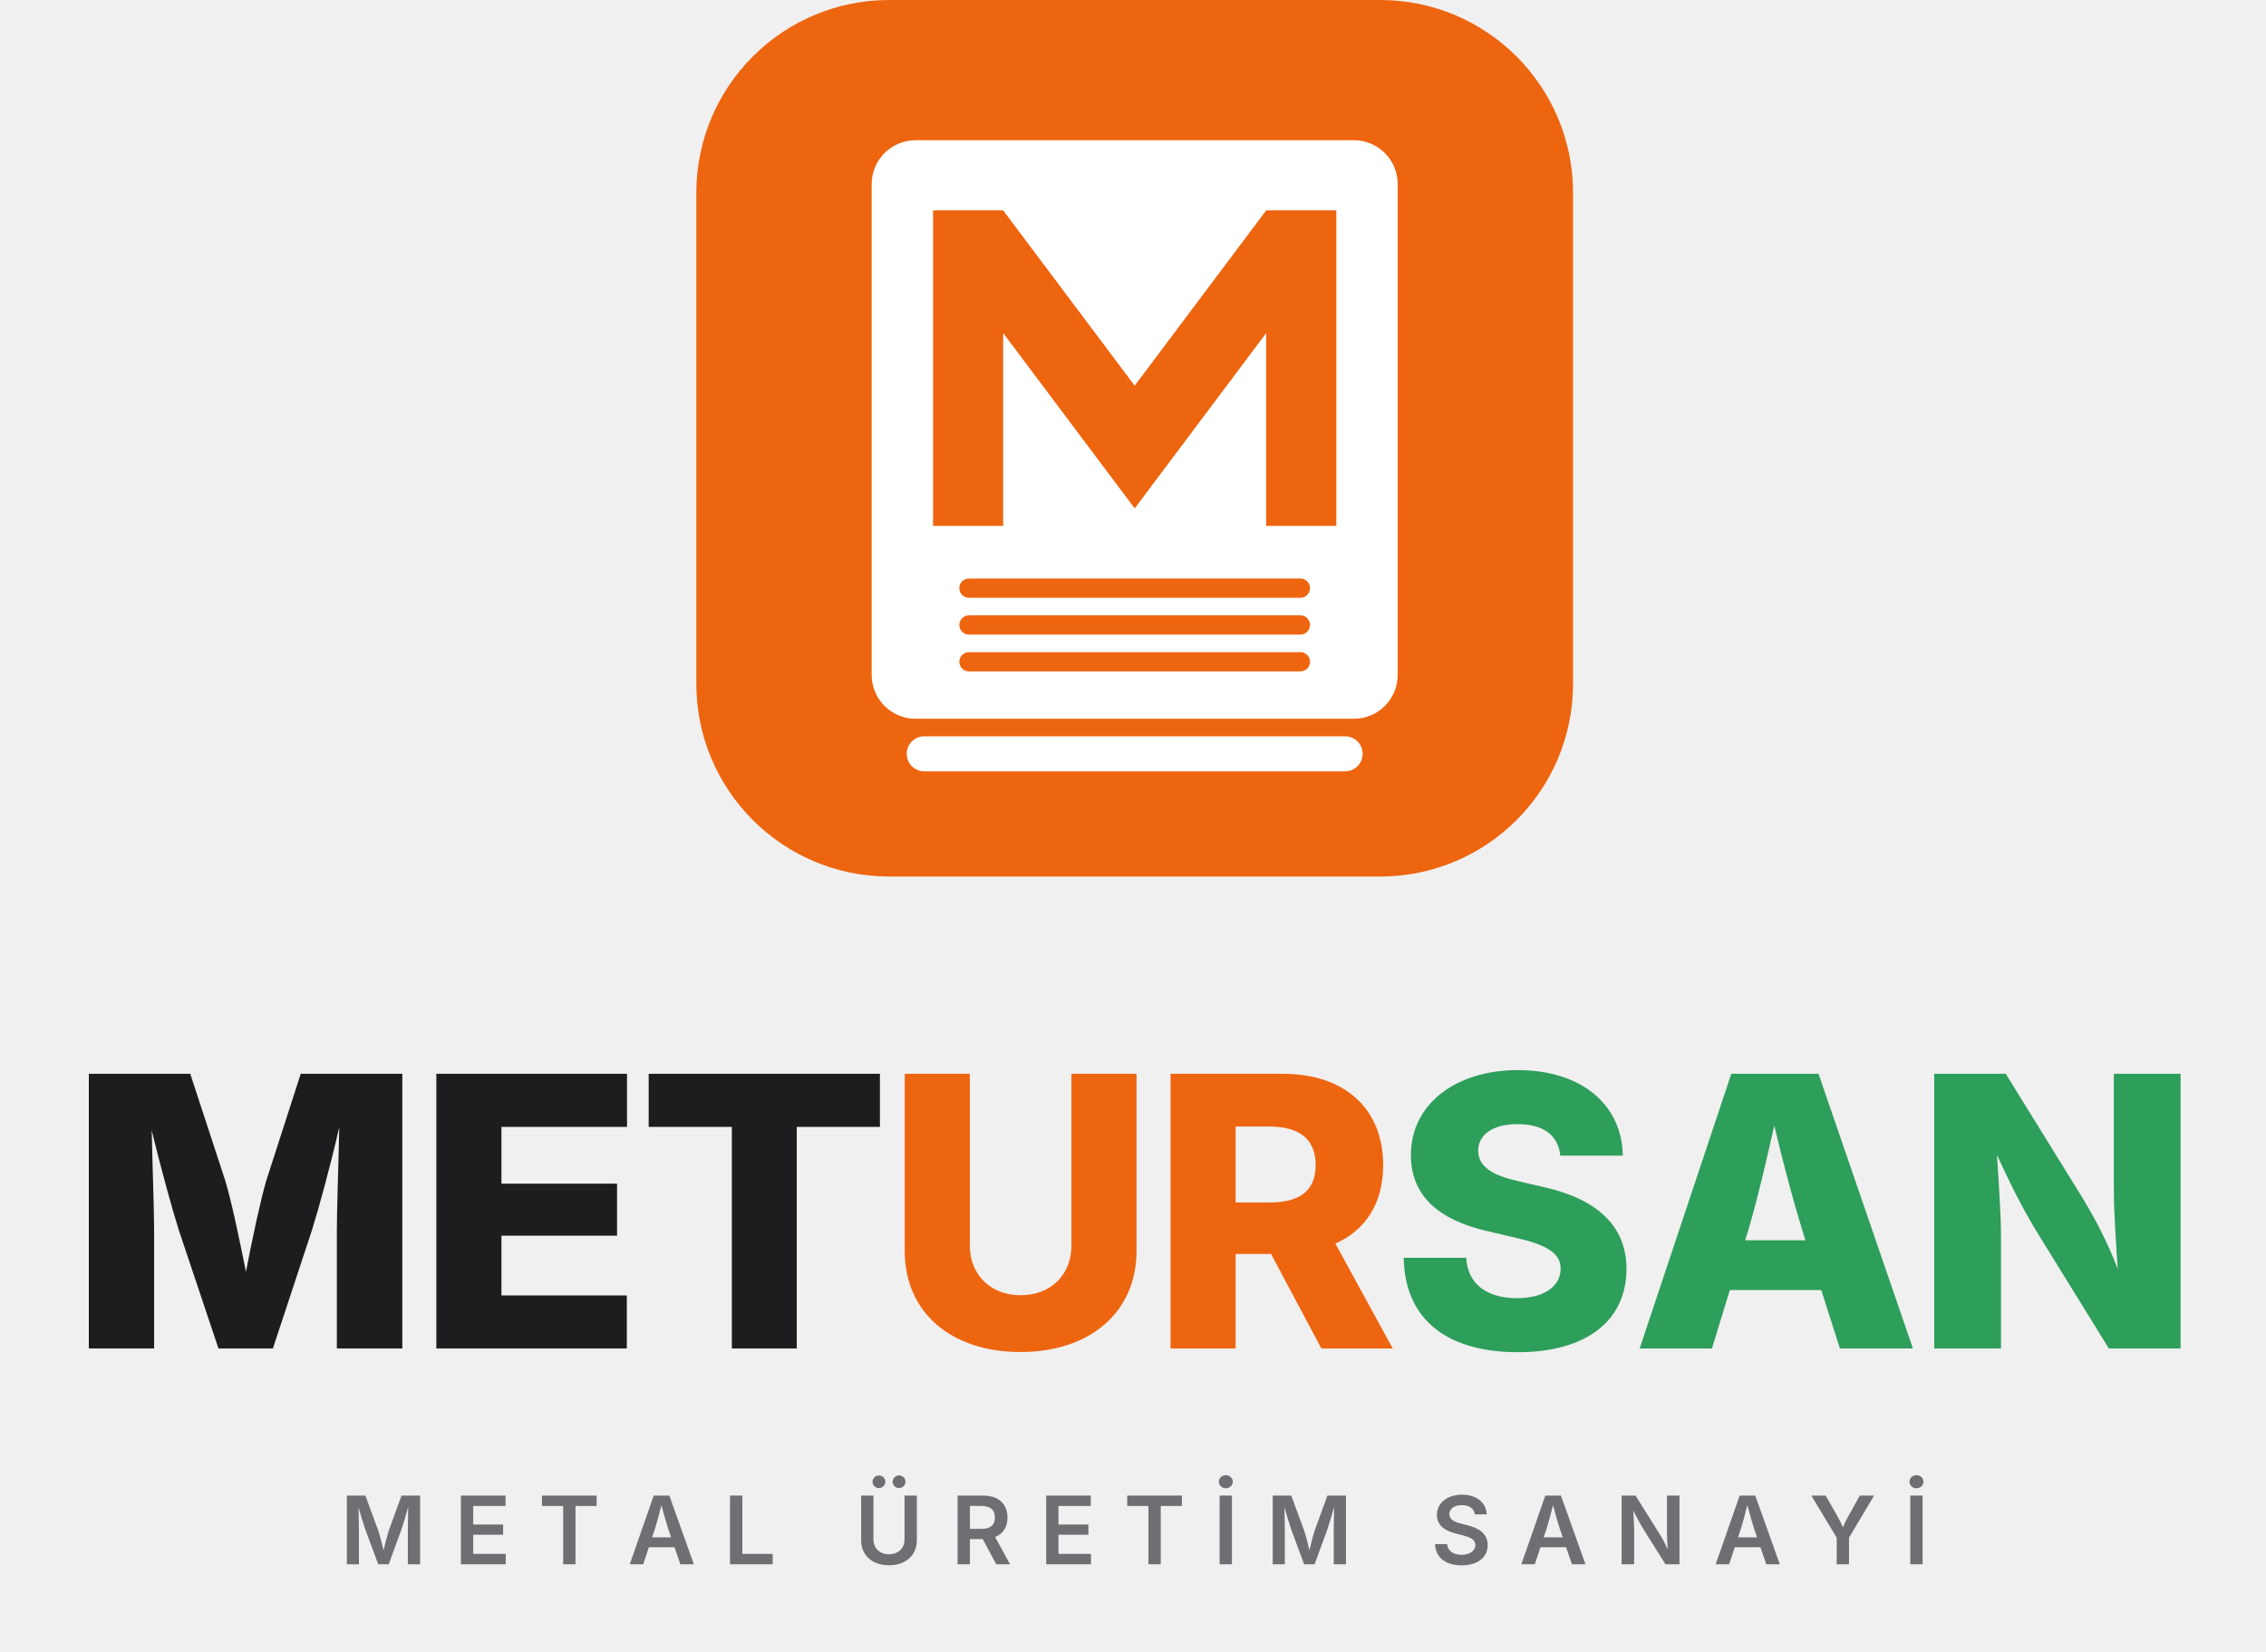
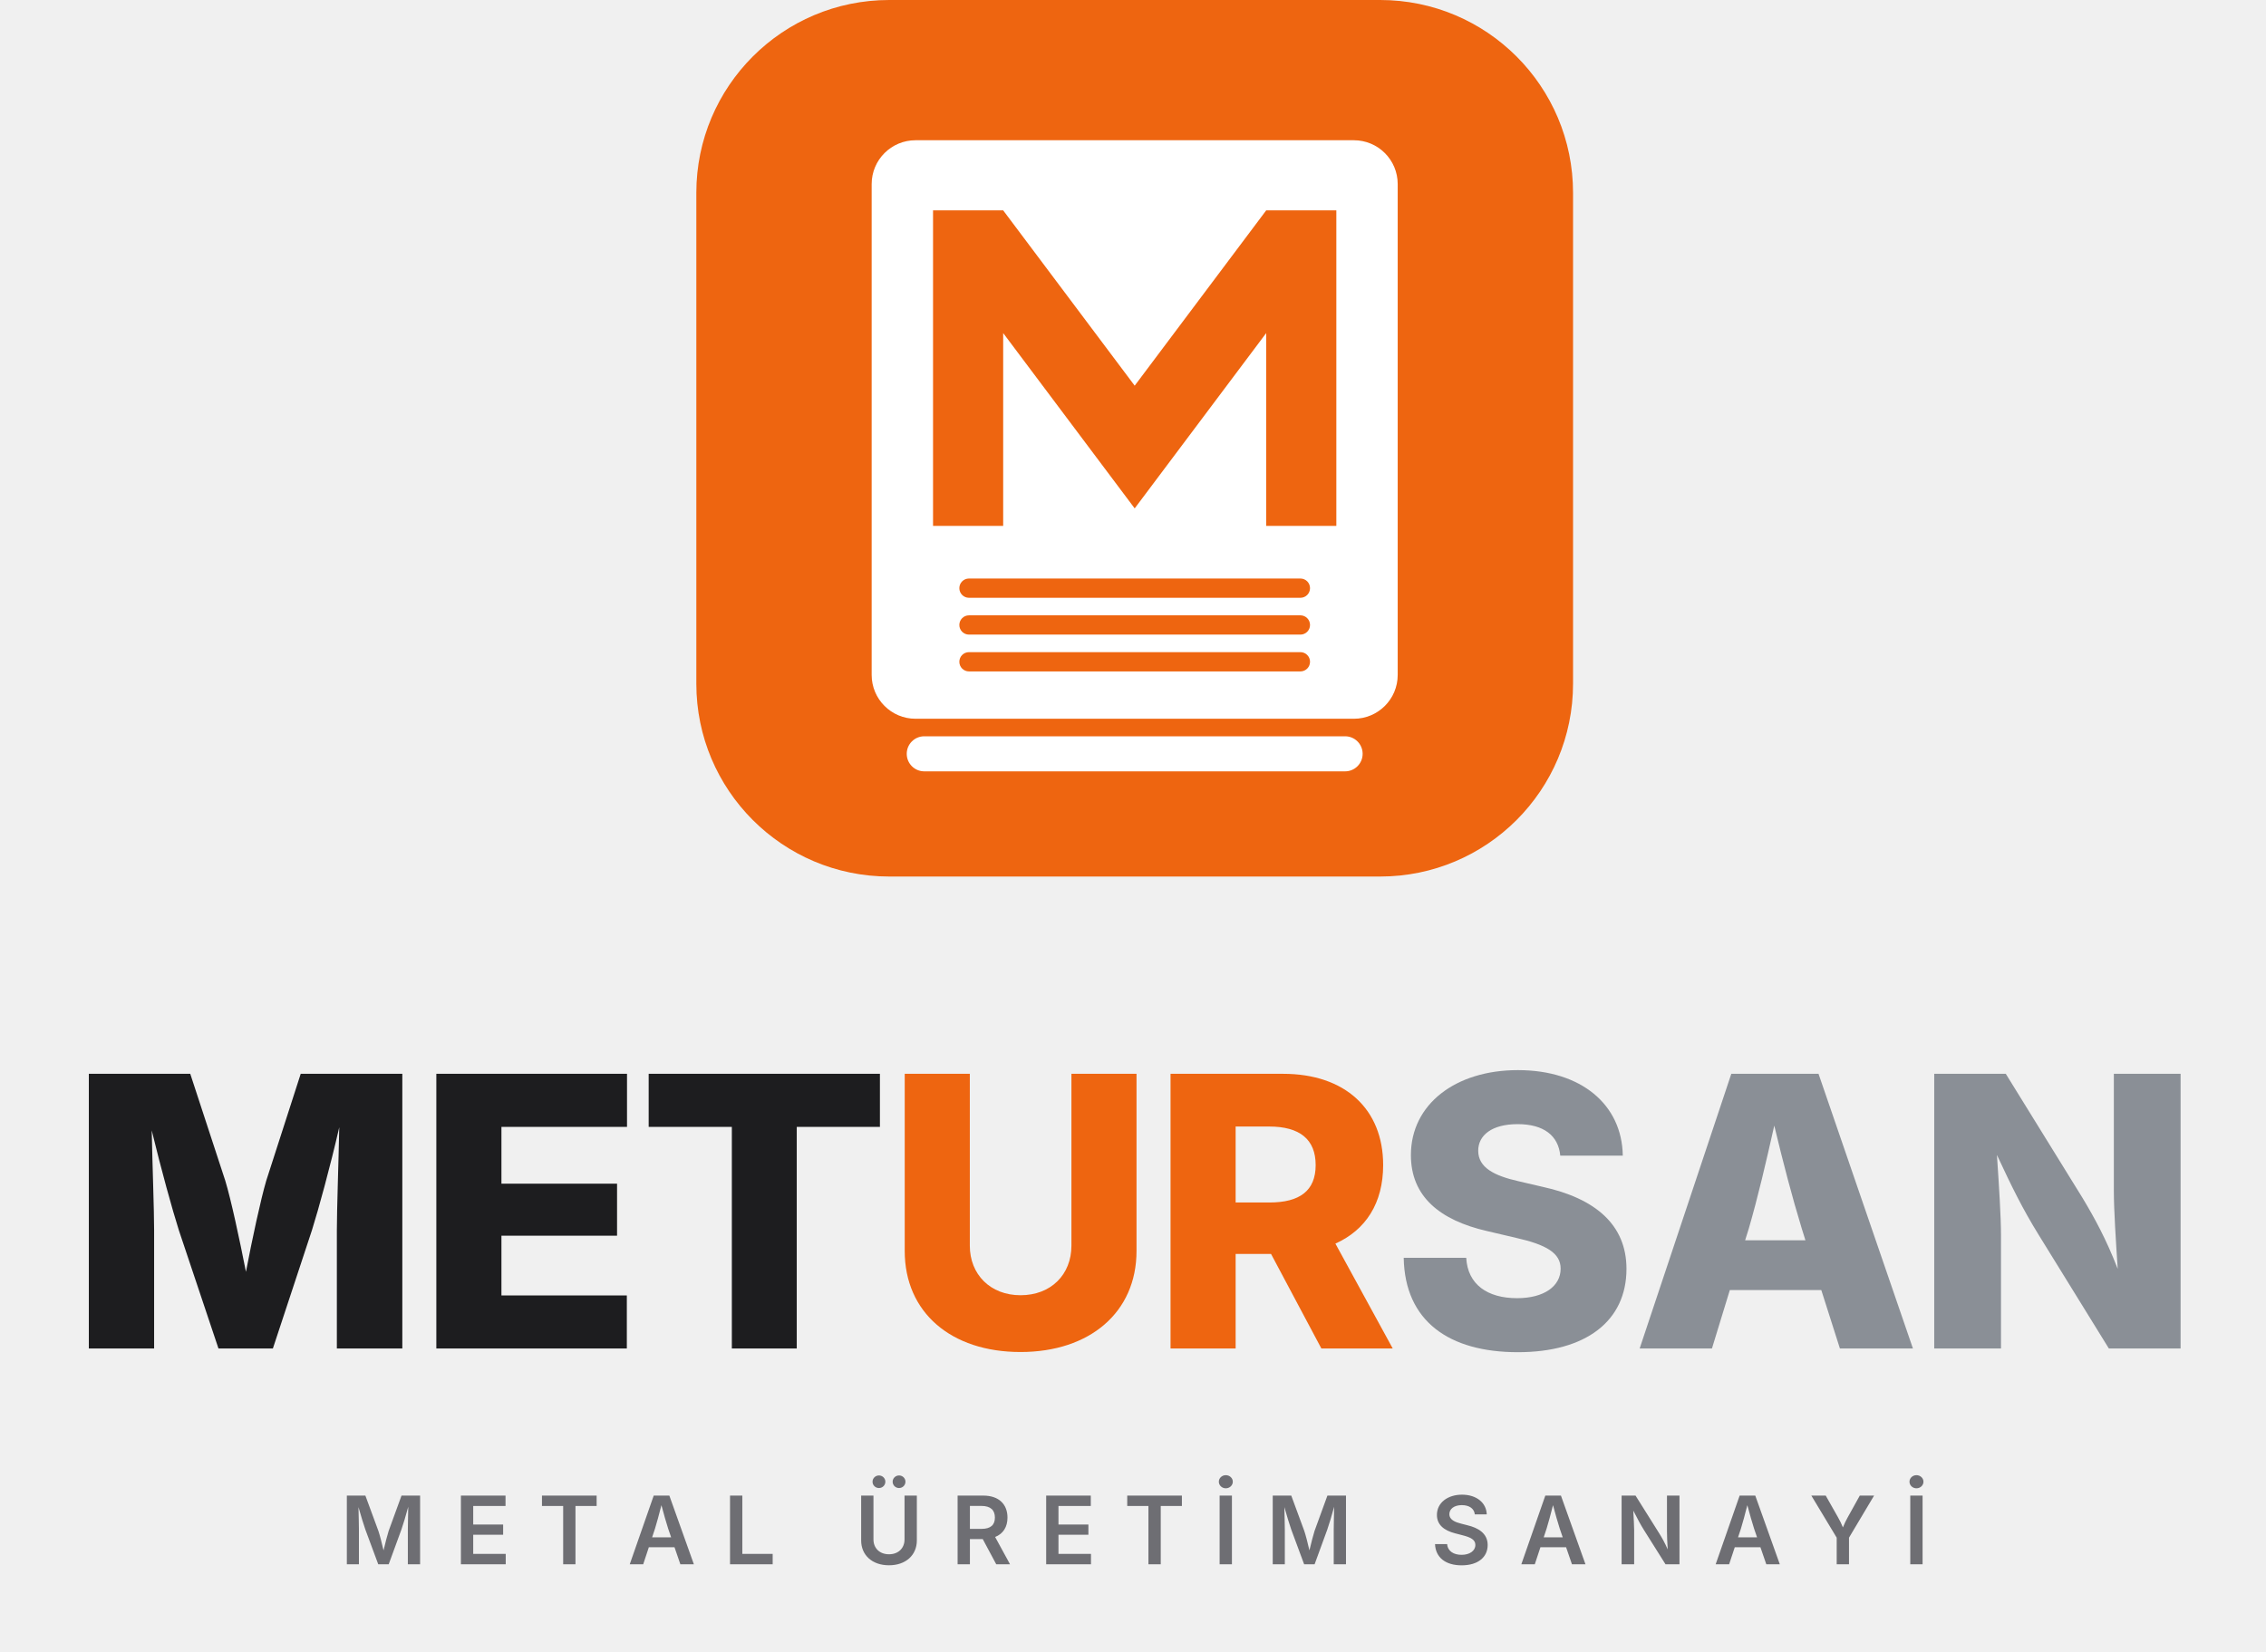
<svg xmlns="http://www.w3.org/2000/svg" viewBox="0 0 336 245" width="336" height="245" role="img" aria-label="Metursan">
  <rect x="103.25" y="0.00" width="130.00" height="130.00" rx="28.60" fill="#ee6510" />
  <rect x="129.25" y="20.80" width="78.00" height="85.80" rx="6.50" fill="#fff" />
  <polygon points="138.35,31.20 148.75,31.20 168.25,57.20 187.75,31.20 198.15,31.20 198.15,78.00 187.75,78.00 187.75,49.40 168.25,75.40 148.75,49.40 148.75,78.00 138.35,78.00" fill="#ee6510" />
  <rect x="142.25" y="85.80" width="52.00" height="2.86" rx="1.43" fill="#ee6510" />
  <rect x="142.25" y="91.26" width="52.00" height="2.86" rx="1.43" fill="#ee6510" />
  <rect x="142.25" y="96.72" width="52.00" height="2.86" rx="1.43" fill="#ee6510" />
  <rect x="134.45" y="109.20" width="67.60" height="5.20" rx="2.60" fill="#fff" />
  <path d="M13.172 200.0H22.852V182.445C22.852 179.41 22.605 173.012 22.496 167.652C23.891 173.395 25.559 179.438 26.516 182.445L32.395 200.0H40.461L46.258 182.445C47.242 179.328 48.965 173.012 50.305 167.188C50.195 172.684 49.949 179.355 49.949 182.445V200.0H59.656V159.258H44.59L39.477 175.117C38.656 177.906 37.398 183.758 36.469 188.625C35.512 183.758 34.254 177.906 33.406 175.117L28.211 159.258H13.172Z M64.7 200.0H92.946V192.125H74.352V183.266H91.497V175.555H74.352V167.133H92.973V159.258H64.7Z M96.185 167.133H108.517V200.0H118.142V167.133H130.474V159.258H96.185Z" fill="#1d1d1f" />
  <path d="M151.323 200.52C161.577 200.52 168.522 194.641 168.522 185.535V159.258H158.87V184.742C158.87 189.035 155.834 192.098 151.323 192.098C146.866 192.098 143.803 189.035 143.803 184.742V159.258H134.151V185.535C134.151 194.641 141.014 200.52 151.323 200.52Z M173.566 200.0H183.218V185.973H188.468L195.933 200.0H206.515L198.011 184.441C202.523 182.418 205.093 178.426 205.093 172.793C205.093 164.48 199.433 159.258 190.245 159.258H173.566ZM183.218 178.344V167.078H188.195C192.734 167.078 195.085 168.992 195.085 172.793C195.085 176.594 192.734 178.344 188.222 178.344Z" fill="#ee6510" />
-   <path d="M225.066 200.547C235.156 200.547 241.172 195.926 241.172 188.188C241.172 181.68 236.605 177.742 228.73 176.02L225.203 175.199C221.566 174.379 219.188 173.176 219.188 170.66C219.188 168.391 221.184 166.723 225.039 166.723C228.922 166.723 231.082 168.445 231.355 171.398H240.625C240.516 163.852 234.5 158.711 225.066 158.711C215.824 158.711 209.207 163.77 209.207 171.316C209.207 177.441 213.473 180.969 220.5 182.582L224.82 183.594C229.277 184.605 231.41 185.836 231.41 188.16C231.41 190.758 228.949 192.535 224.957 192.535C220.555 192.535 217.629 190.512 217.41 186.547H208.141C208.305 195.953 214.867 200.547 225.066 200.547Z M243.126 200.0H253.845L256.497 191.332H270.059L272.821 200.0H283.649L269.649 159.258H256.716ZM258.766 183.949 259.313 182.199C260.653 177.578 261.856 172.438 263.087 166.941C264.399 172.41 265.739 177.551 267.161 182.199L267.708 183.949Z M286.806 200.0H296.705V183.129C296.705 180.559 296.431 176.129 296.103 171.289C298.373 176.156 299.877 179.219 302.283 183.129L312.701 200.0H323.337V159.258H313.439V176.594C313.439 179.438 313.74 184.113 314.013 188.188C312.291 183.758 310.595 180.668 308.791 177.66L297.416 159.258H286.806Z" fill="#2e9e5b" />
+   <path d="M225.066 200.547C235.156 200.547 241.172 195.926 241.172 188.188C241.172 181.68 236.605 177.742 228.73 176.02L225.203 175.199C221.566 174.379 219.188 173.176 219.188 170.66C219.188 168.391 221.184 166.723 225.039 166.723C228.922 166.723 231.082 168.445 231.355 171.398H240.625C240.516 163.852 234.5 158.711 225.066 158.711C215.824 158.711 209.207 163.77 209.207 171.316C209.207 177.441 213.473 180.969 220.5 182.582L224.82 183.594C229.277 184.605 231.41 185.836 231.41 188.16C231.41 190.758 228.949 192.535 224.957 192.535C220.555 192.535 217.629 190.512 217.41 186.547H208.141C208.305 195.953 214.867 200.547 225.066 200.547Z M243.126 200.0H253.845L256.497 191.332H270.059L272.821 200.0H283.649L269.649 159.258H256.716ZM258.766 183.949 259.313 182.199C260.653 177.578 261.856 172.438 263.087 166.941C264.399 172.41 265.739 177.551 267.161 182.199L267.708 183.949Z M286.806 200.0H296.705V183.129C296.705 180.559 296.431 176.129 296.103 171.289C298.373 176.156 299.877 179.219 302.283 183.129L312.701 200.0H323.337V159.258H313.439V176.594C313.439 179.438 313.74 184.113 314.013 188.188C312.291 183.758 310.595 180.668 308.791 177.66L297.416 159.258H286.806Z" fill="#8a8f96" />
  <path d="M51.43 232.0H53.221V226.859C53.221 226.087 53.18 224.679 53.153 223.523C53.529 224.836 53.939 226.196 54.178 226.859L56.085 232.0H57.637L59.517 226.859C59.756 226.176 60.187 224.774 60.535 223.469C60.515 224.679 60.474 226.101 60.474 226.859V232.0H62.292V221.814H59.537L57.623 227.071C57.425 227.68 57.111 228.938 56.871 229.942C56.639 228.924 56.318 227.673 56.113 227.071L54.178 221.814H51.43Z M68.343 232.0H74.988V230.462H70.168V227.618H74.605V226.101H70.168V223.353H74.96V221.814H68.343Z M80.362 223.353H83.506V232.0H85.331V223.353H88.469V221.814H80.362Z M93.378 232.0H95.374L96.208 229.478H100.016L100.884 232.0H102.887L99.25 221.814H96.933ZM96.694 228.008 97.124 226.709C97.405 225.8 97.712 224.658 98.075 223.236C98.45 224.645 98.772 225.772 99.073 226.709L99.517 228.008Z M108.247 232.0H114.571V230.462H110.073V221.814H108.247Z  M131.82 232.15C134.301 232.15 135.949 230.646 135.949 228.466V221.814H134.123V228.315C134.123 229.594 133.228 230.517 131.82 230.517C130.411 230.517 129.516 229.594 129.516 228.315V221.814H127.691V228.466C127.691 230.646 129.325 232.15 131.82 232.15ZM130.329 220.693C130.856 220.693 131.28 220.276 131.28 219.757C131.28 219.244 130.856 218.827 130.329 218.827C129.803 218.827 129.379 219.244 129.379 219.757C129.379 220.276 129.803 220.693 130.329 220.693ZM133.31 220.693C133.836 220.693 134.26 220.276 134.26 219.757C134.26 219.244 133.836 218.827 133.31 218.827C132.783 218.827 132.36 219.244 132.36 219.757C132.36 220.276 132.783 220.693 133.31 220.693Z M141.992 232.0H143.818V228.261H145.718L147.721 232.0H149.765L147.557 227.953C148.76 227.475 149.389 226.456 149.389 225.075C149.389 223.134 148.145 221.814 145.8 221.814H141.992ZM143.818 226.75V223.346H145.52C146.908 223.346 147.523 223.988 147.523 225.075C147.523 226.155 146.908 226.75 145.533 226.75Z M155.125 232.0H161.77V230.462H156.95V227.618H161.387V226.101H156.95V223.353H161.742V221.814H155.125Z M167.144 223.353H170.288V232.0H172.114V223.353H175.251V221.814H167.144Z M182.669 221.814H180.844V232.0H182.669ZM181.76 220.734C182.327 220.734 182.799 220.297 182.799 219.757C182.799 219.217 182.327 218.786 181.76 218.786C181.193 218.786 180.728 219.217 180.728 219.757C180.728 220.297 181.193 220.734 181.76 220.734Z M188.72 232.0H190.511V226.859C190.511 226.087 190.47 224.679 190.443 223.523C190.819 224.836 191.229 226.196 191.468 226.859L193.375 232.0H194.927L196.807 226.859C197.046 226.176 197.477 224.774 197.825 223.469C197.805 224.679 197.764 226.101 197.764 226.859V232.0H199.582V221.814H196.827L194.913 227.071C194.715 227.68 194.401 228.938 194.161 229.942C193.929 228.924 193.608 227.673 193.403 227.071L191.468 221.814H188.72Z  M216.736 232.157C219.169 232.157 220.591 230.934 220.591 229.143C220.591 227.365 219.108 226.579 217.597 226.217L216.647 225.971C215.82 225.766 214.91 225.424 214.91 224.569C214.91 223.797 215.608 223.229 216.756 223.229C217.857 223.229 218.595 223.735 218.684 224.604H220.454C220.407 222.901 218.957 221.678 216.783 221.678C214.651 221.678 213.065 222.881 213.065 224.679C213.065 226.114 214.07 226.976 215.772 227.413L216.927 227.714C218.028 228.001 218.766 228.336 218.766 229.129C218.766 230.004 217.925 230.599 216.722 230.599C215.574 230.599 214.664 230.079 214.582 229.006H212.784C212.867 231.016 214.364 232.157 216.736 232.157Z M225.582 232.0H227.578L228.412 229.478H232.22L233.088 232.0H235.091L231.454 221.814H229.137ZM228.898 228.008 229.328 226.709C229.609 225.8 229.916 224.658 230.279 223.236C230.655 224.645 230.976 225.772 231.277 226.709L231.721 228.008Z M240.451 232.0H242.311V226.941C242.311 226.374 242.249 225.301 242.181 224.043C242.865 225.369 243.247 226.094 243.781 226.948L246.959 232.0H249.031V221.814H247.178V227.16C247.178 227.782 247.219 228.814 247.287 229.799C246.843 228.78 246.399 228.008 246.036 227.427L242.516 221.814H240.451Z M254.398 232.0H256.394L257.228 229.478H261.035L261.904 232.0H263.907L260.27 221.814H257.952ZM257.713 228.008 258.144 226.709C258.424 225.8 258.732 224.658 259.094 223.236C259.47 224.645 259.791 225.772 260.092 226.709L260.536 228.008Z M272.343 232.0H274.168V228.056L277.887 221.814H275.768L273.984 225.027C273.717 225.513 273.492 225.95 273.266 226.531C273.04 225.964 272.815 225.526 272.534 225.027L270.716 221.814H268.583L272.343 228.056Z M285.079 221.814H283.254V232.0H285.079ZM284.17 220.734C284.738 220.734 285.209 220.297 285.209 219.757C285.209 219.217 284.738 218.786 284.17 218.786C283.603 218.786 283.138 219.217 283.138 219.757C283.138 220.297 283.603 220.734 284.17 220.734Z" fill="#6e6e73" />
</svg>
